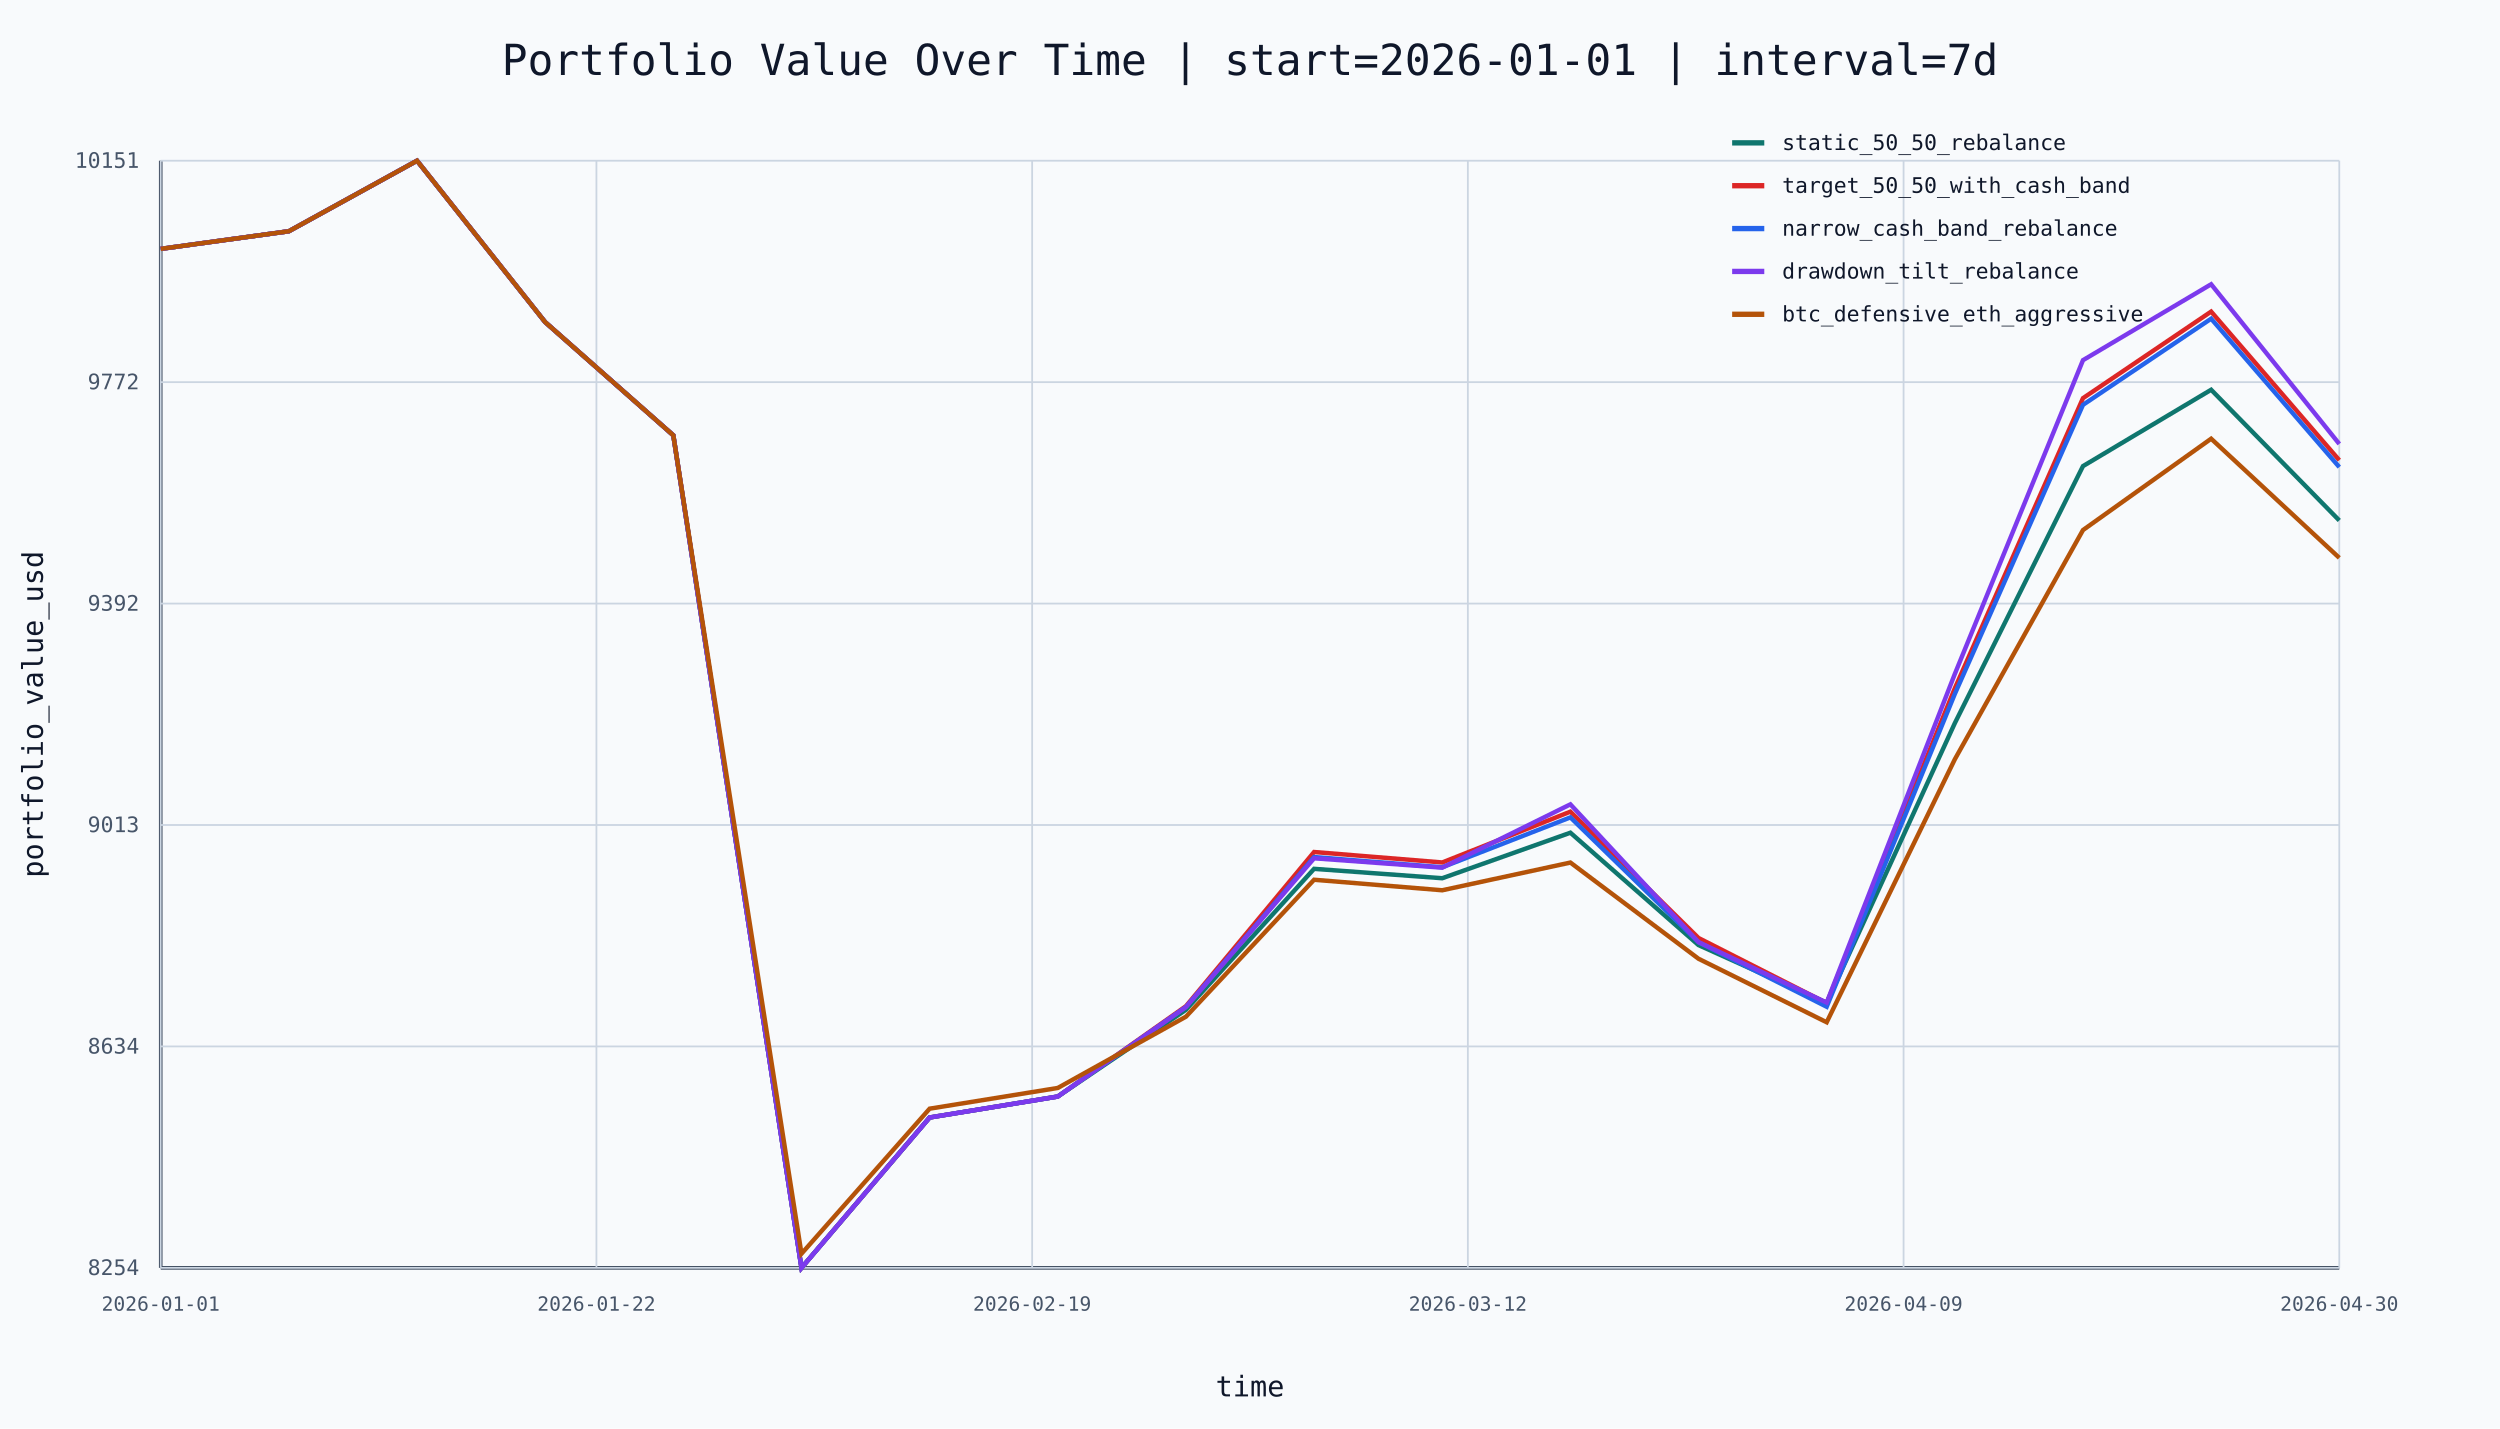
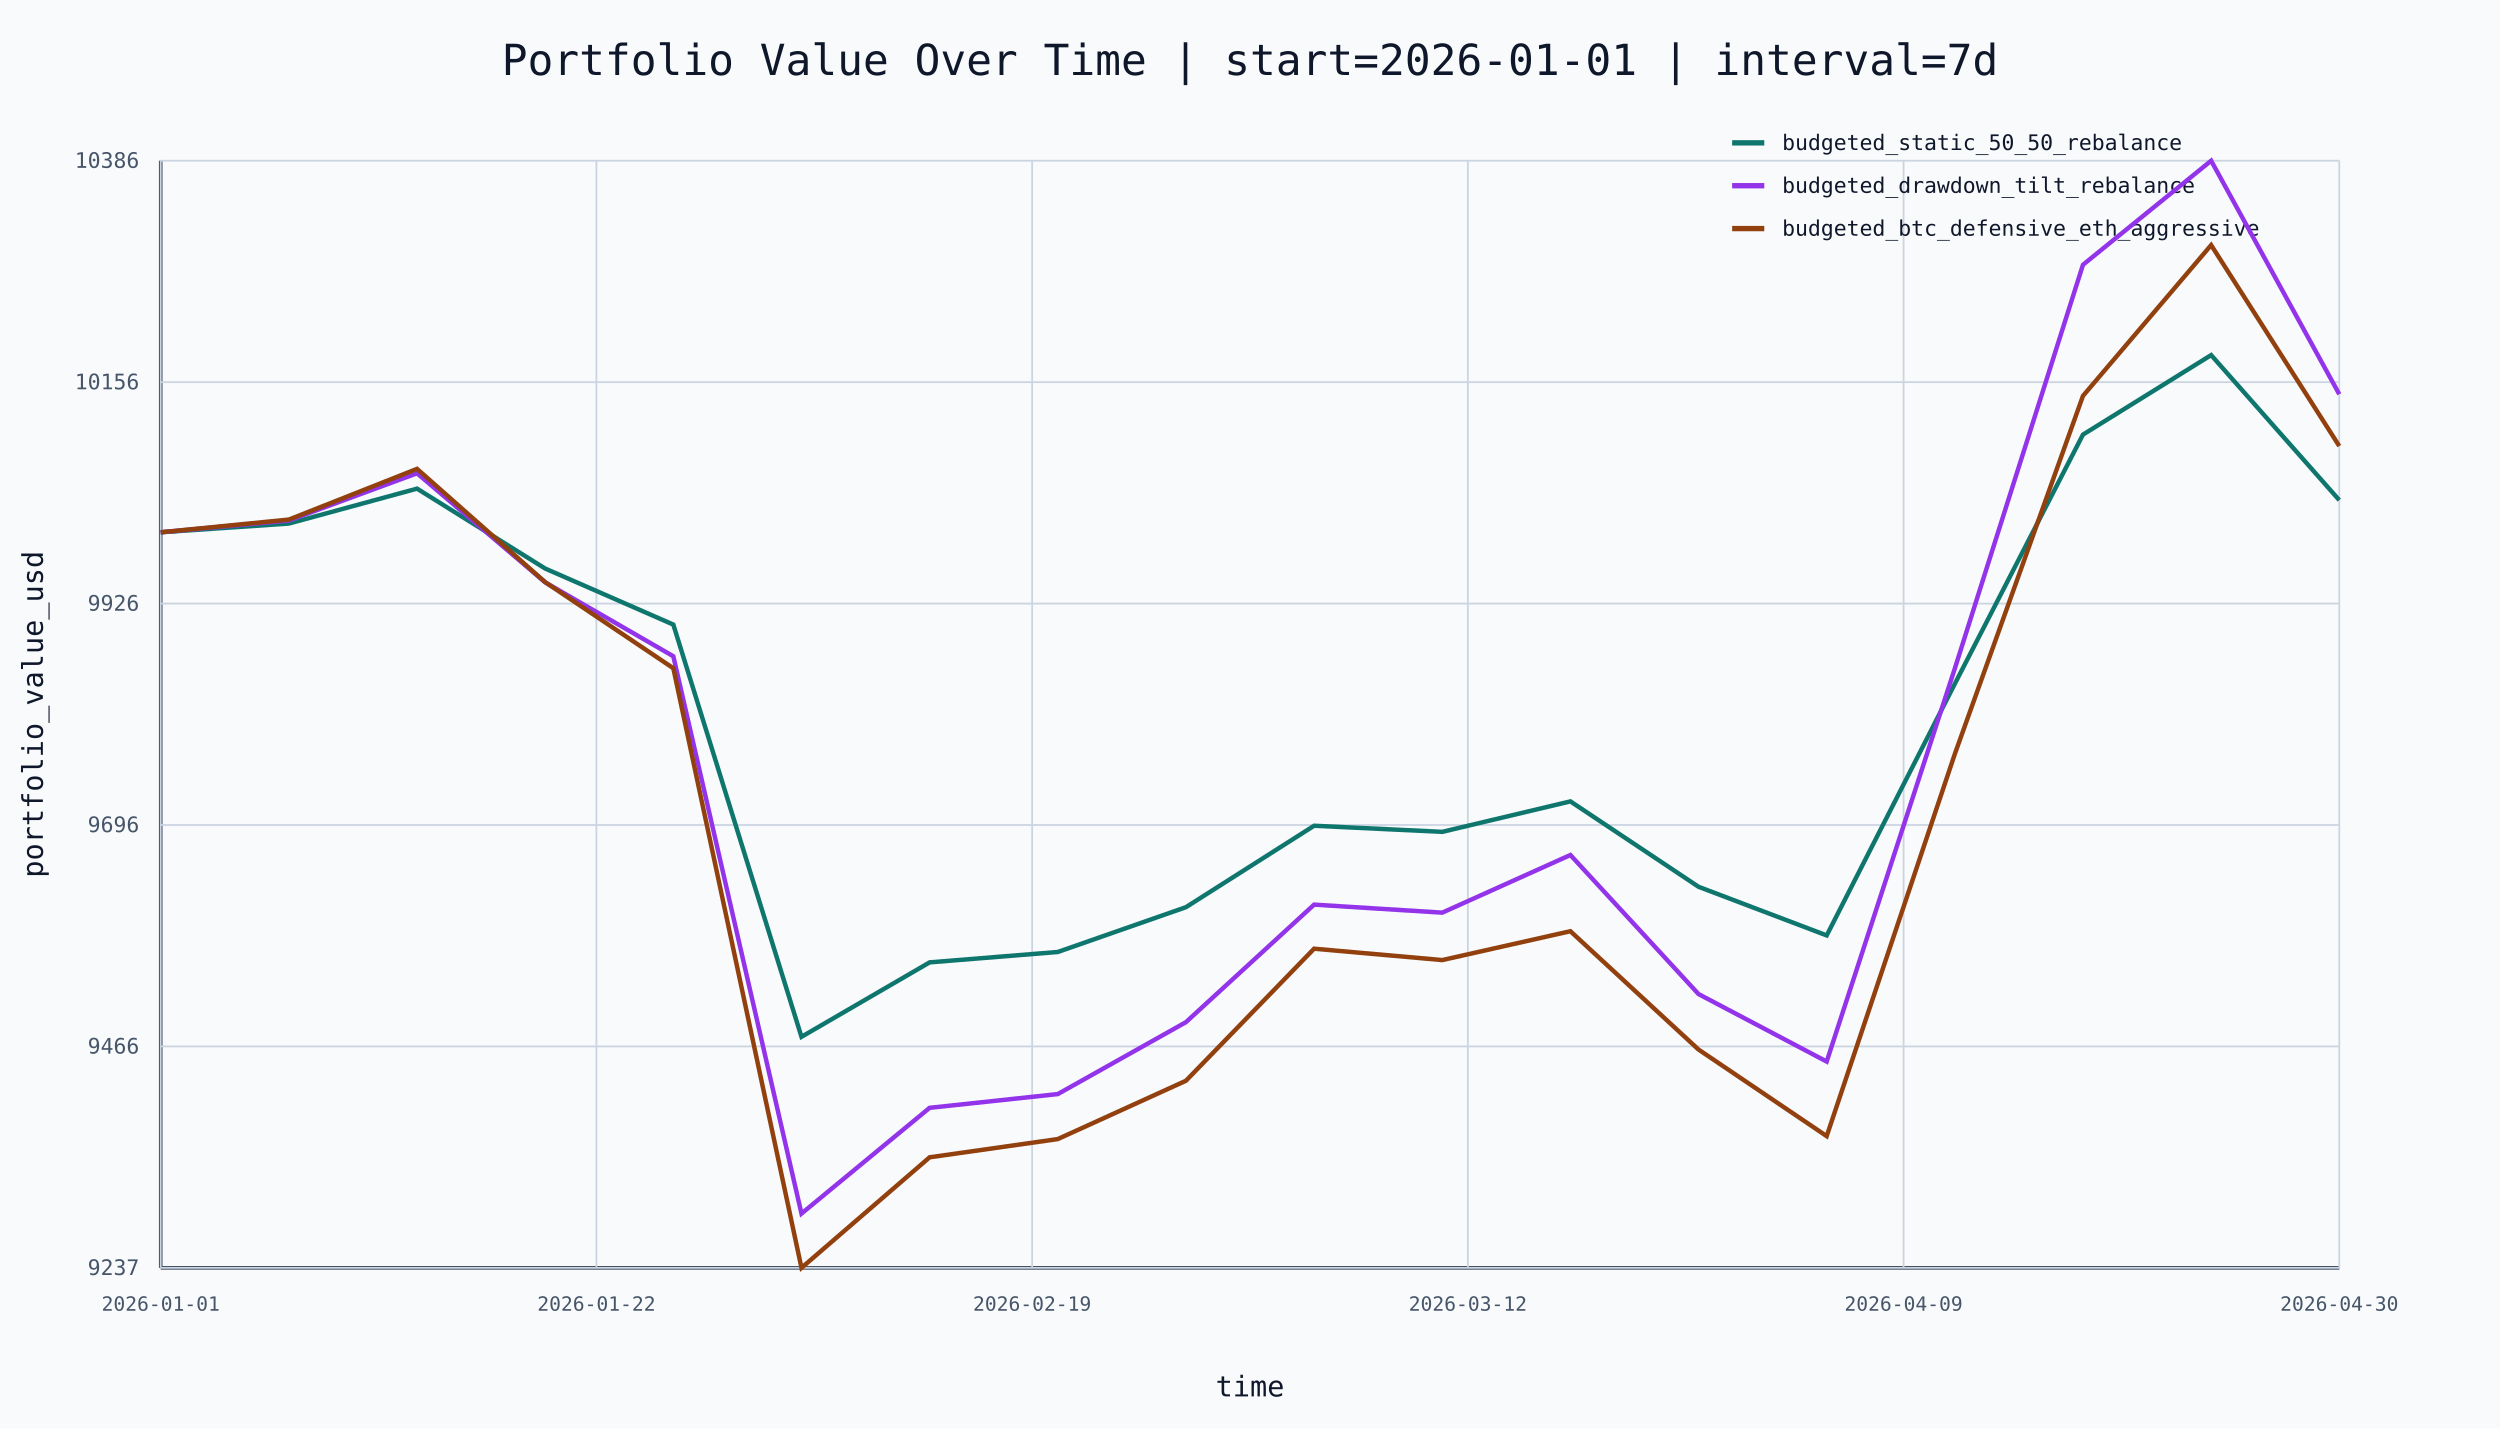
<svg xmlns="http://www.w3.org/2000/svg" width="1400" height="800">
  <rect width="1400" height="800" fill="#f8fafc" />
  <text x="700.0" y="42" text-anchor="middle" font-family="monospace" font-size="24" fill="#0f172a">Portfolio Value Over Time | start=2026-01-01 | interval=7d</text>
  <line x1="90" y1="710" x2="1310" y2="710" stroke="#334155" stroke-width="2" />
  <line x1="90" y1="90" x2="90" y2="710" stroke="#334155" stroke-width="2" />
  <line x1="90.0" y1="710" x2="90.0" y2="90" stroke="#cbd5e1" stroke-width="1" />
  <text x="90.0" y="734" text-anchor="middle" font-family="monospace" font-size="11" fill="#475569">2026-01-01</text>
  <line x1="90" y1="710.0" x2="1310" y2="710.0" stroke="#cbd5e1" stroke-width="1" />
-   <text x="78" y="714.0" text-anchor="end" font-family="monospace" font-size="12" fill="#475569">8254</text>
+   <text x="78" y="714.0" text-anchor="end" font-family="monospace" font-size="12" fill="#475569">9237</text>
  <line x1="334.0" y1="710" x2="334.0" y2="90" stroke="#cbd5e1" stroke-width="1" />
  <text x="334.0" y="734" text-anchor="middle" font-family="monospace" font-size="11" fill="#475569">2026-01-22</text>
-   <line x1="90" y1="586.0" x2="1310" y2="586.0" stroke="#cbd5e1" stroke-width="1" />
-   <text x="78" y="590.0" text-anchor="end" font-family="monospace" font-size="12" fill="#475569">8634</text>
+   <line x1="90" y1="586" x2="1310" y2="586" stroke="#cbd5e1" stroke-width="1" />
+   <text x="78" y="590" text-anchor="end" font-family="monospace" font-size="12" fill="#475569">9466</text>
  <line x1="578.0" y1="710" x2="578.0" y2="90" stroke="#cbd5e1" stroke-width="1" />
  <text x="578.0" y="734" text-anchor="middle" font-family="monospace" font-size="11" fill="#475569">2026-02-19</text>
-   <line x1="90" y1="462.0" x2="1310" y2="462.0" stroke="#cbd5e1" stroke-width="1" />
-   <text x="78" y="466.0" text-anchor="end" font-family="monospace" font-size="12" fill="#475569">9013</text>
+   <line x1="90" y1="462" x2="1310" y2="462" stroke="#cbd5e1" stroke-width="1" />
+   <text x="78" y="466" text-anchor="end" font-family="monospace" font-size="12" fill="#475569">9696</text>
  <line x1="822.0" y1="710" x2="822.0" y2="90" stroke="#cbd5e1" stroke-width="1" />
  <text x="822.0" y="734" text-anchor="middle" font-family="monospace" font-size="11" fill="#475569">2026-03-12</text>
-   <line x1="90" y1="338.0" x2="1310" y2="338.0" stroke="#cbd5e1" stroke-width="1" />
-   <text x="78" y="342.0" text-anchor="end" font-family="monospace" font-size="12" fill="#475569">9392</text>
+   <line x1="90" y1="338" x2="1310" y2="338" stroke="#cbd5e1" stroke-width="1" />
+   <text x="78" y="342" text-anchor="end" font-family="monospace" font-size="12" fill="#475569">9926</text>
  <line x1="1066.0" y1="710" x2="1066.0" y2="90" stroke="#cbd5e1" stroke-width="1" />
  <text x="1066.0" y="734" text-anchor="middle" font-family="monospace" font-size="11" fill="#475569">2026-04-09</text>
-   <line x1="90" y1="214.0" x2="1310" y2="214.0" stroke="#cbd5e1" stroke-width="1" />
-   <text x="78" y="218.0" text-anchor="end" font-family="monospace" font-size="12" fill="#475569">9772</text>
+   <line x1="90" y1="214" x2="1310" y2="214" stroke="#cbd5e1" stroke-width="1" />
+   <text x="78" y="218" text-anchor="end" font-family="monospace" font-size="12" fill="#475569">10156</text>
  <line x1="1310.0" y1="710" x2="1310.0" y2="90" stroke="#cbd5e1" stroke-width="1" />
  <text x="1310.0" y="734" text-anchor="middle" font-family="monospace" font-size="11" fill="#475569">2026-04-30</text>
  <line x1="90" y1="90.0" x2="1310" y2="90.0" stroke="#cbd5e1" stroke-width="1" />
-   <text x="78" y="94.0" text-anchor="end" font-family="monospace" font-size="12" fill="#475569">10151</text>
+   <text x="78" y="94.0" text-anchor="end" font-family="monospace" font-size="12" fill="#475569">10386</text>
  <text x="700.0" y="782" text-anchor="middle" font-family="monospace" font-size="16" fill="#0f172a">time</text>
  <text x="24" y="400.0" transform="rotate(-90 24,400.0)" text-anchor="middle" font-family="monospace" font-size="16" fill="#0f172a">portfolio_value_usd</text>
  <line x1="970" y1="80" x2="988" y2="80" stroke="#0f766e" stroke-width="3" />
-   <text x="998" y="84" font-family="monospace" font-size="12" fill="#0f172a">static_50_50_rebalance</text>
-   <line x1="970" y1="104" x2="988" y2="104" stroke="#dc2626" stroke-width="3" />
-   <text x="998" y="108" font-family="monospace" font-size="12" fill="#0f172a">target_50_50_with_cash_band</text>
-   <line x1="970" y1="128" x2="988" y2="128" stroke="#2563eb" stroke-width="3" />
-   <text x="998" y="132" font-family="monospace" font-size="12" fill="#0f172a">narrow_cash_band_rebalance</text>
-   <line x1="970" y1="152" x2="988" y2="152" stroke="#7c3aed" stroke-width="3" />
-   <text x="998" y="156" font-family="monospace" font-size="12" fill="#0f172a">drawdown_tilt_rebalance</text>
-   <line x1="970" y1="176" x2="988" y2="176" stroke="#b45309" stroke-width="3" />
-   <text x="998" y="180" font-family="monospace" font-size="12" fill="#0f172a">btc_defensive_eth_aggressive</text>
-   <polyline points="90.0,139.358 161.765,129.485 233.529,90.0 305.294,180.398 377.059,243.783 448.824,710.0 520.588,625.799 592.353,614.049 664.118,565.498 735.882,486.553 807.647,491.807 879.412,466.317 951.176,529.261 1022.941,561.634 1094.706,404.97 1166.471,261.028 1238.235,218.264 1310.0,291.463" fill="none" stroke="#0f766e" stroke-width="2.5" />
-   <polyline points="90.0,139.358 161.765,129.485 233.529,90.0 305.294,180.398 377.059,243.783 448.824,710.0 520.588,625.799 592.353,614.049 664.118,563.461 735.882,477.131 807.647,482.985 879.412,454.529 951.176,525.283 1022.941,561.732 1094.706,385.448 1166.471,222.976 1238.235,174.492 1310.0,257.721" fill="none" stroke="#dc2626" stroke-width="2.5" />
-   <polyline points="90.0,139.358 161.765,129.485 233.529,90.0 305.294,180.398 377.059,243.783 448.824,710.0 520.588,625.799 592.353,614.049 664.118,563.947 735.882,479.958 807.647,485.679 879.412,457.736 951.176,527.659 1022.941,563.775 1094.706,388.598 1166.471,226.712 1238.235,178.462 1310.0,261.582" fill="none" stroke="#2563eb" stroke-width="2.5" />
-   <polyline points="90.0,139.358 161.765,129.485 233.529,90.0 305.294,180.398 377.059,243.783 448.824,710.0 520.588,625.799 592.353,614.049 664.118,563.955 735.882,480.647 807.647,485.89 879.412,450.431 951.176,527.595 1022.941,561.471 1094.706,377.409 1166.471,201.703 1238.235,159.189 1310.0,248.617" fill="none" stroke="#7c3aed" stroke-width="2.5" />
-   <polyline points="90.0,139.358 161.765,129.485 233.529,90.0 305.294,180.398 377.059,243.783 448.824,702.081 520.588,620.858 592.353,609.253 664.118,569.353 735.882,492.66 807.647,498.552 879.412,483.029 951.176,536.91 1022.941,572.47 1094.706,425.199 1166.471,296.835 1238.235,245.68 1310.0,312.405" fill="none" stroke="#b45309" stroke-width="2.5" />
+   <text x="998" y="84" font-family="monospace" font-size="12" fill="#0f172a">budgeted_static_50_50_rebalance</text>
+   <line x1="970" y1="104" x2="988" y2="104" stroke="#9333ea" stroke-width="3" />
+   <text x="998" y="108" font-family="monospace" font-size="12" fill="#0f172a">budgeted_drawdown_tilt_rebalance</text>
+   <line x1="970" y1="128" x2="988" y2="128" stroke="#92400e" stroke-width="3" />
+   <text x="998" y="132" font-family="monospace" font-size="12" fill="#0f172a">budgeted_btc_defensive_eth_aggressive</text>
+   <polyline points="90.0,298.073 161.765,293.185 233.529,273.634 305.294,318.393 377.059,349.777 448.824,580.614 520.588,538.923 592.353,533.106 664.118,508.022 735.882,462.419 807.647,465.839 879.412,448.771 951.176,496.606 1022.941,523.842 1094.706,382.908 1166.471,243.371 1238.235,198.849 1310.0,280.091" fill="none" stroke="#0f766e" stroke-width="2.5" />
+   <polyline points="90.0,298.073 161.765,291.469 233.529,265.032 305.294,326.125 377.059,367.512 448.824,679.6 520.588,620.378 592.353,612.68 664.118,572.407 735.882,506.599 807.647,511.084 879.412,478.795 951.176,556.689 1022.941,594.478 1094.706,374.347 1166.471,148.265 1238.235,90.0 1310.0,220.768" fill="none" stroke="#9333ea" stroke-width="2.5" />
+   <polyline points="90.0,298.073 161.765,290.955 233.529,262.565 305.294,326.005 377.059,374.216 448.824,710.0 520.588,648.083 592.353,637.881 664.118,605.223 735.882,531.281 807.647,537.643 879.412,521.474 951.176,587.754 1022.941,636.241 1094.706,422.219 1166.471,221.684 1238.235,137.254 1310.0,249.799" fill="none" stroke="#92400e" stroke-width="2.5" />
</svg>
